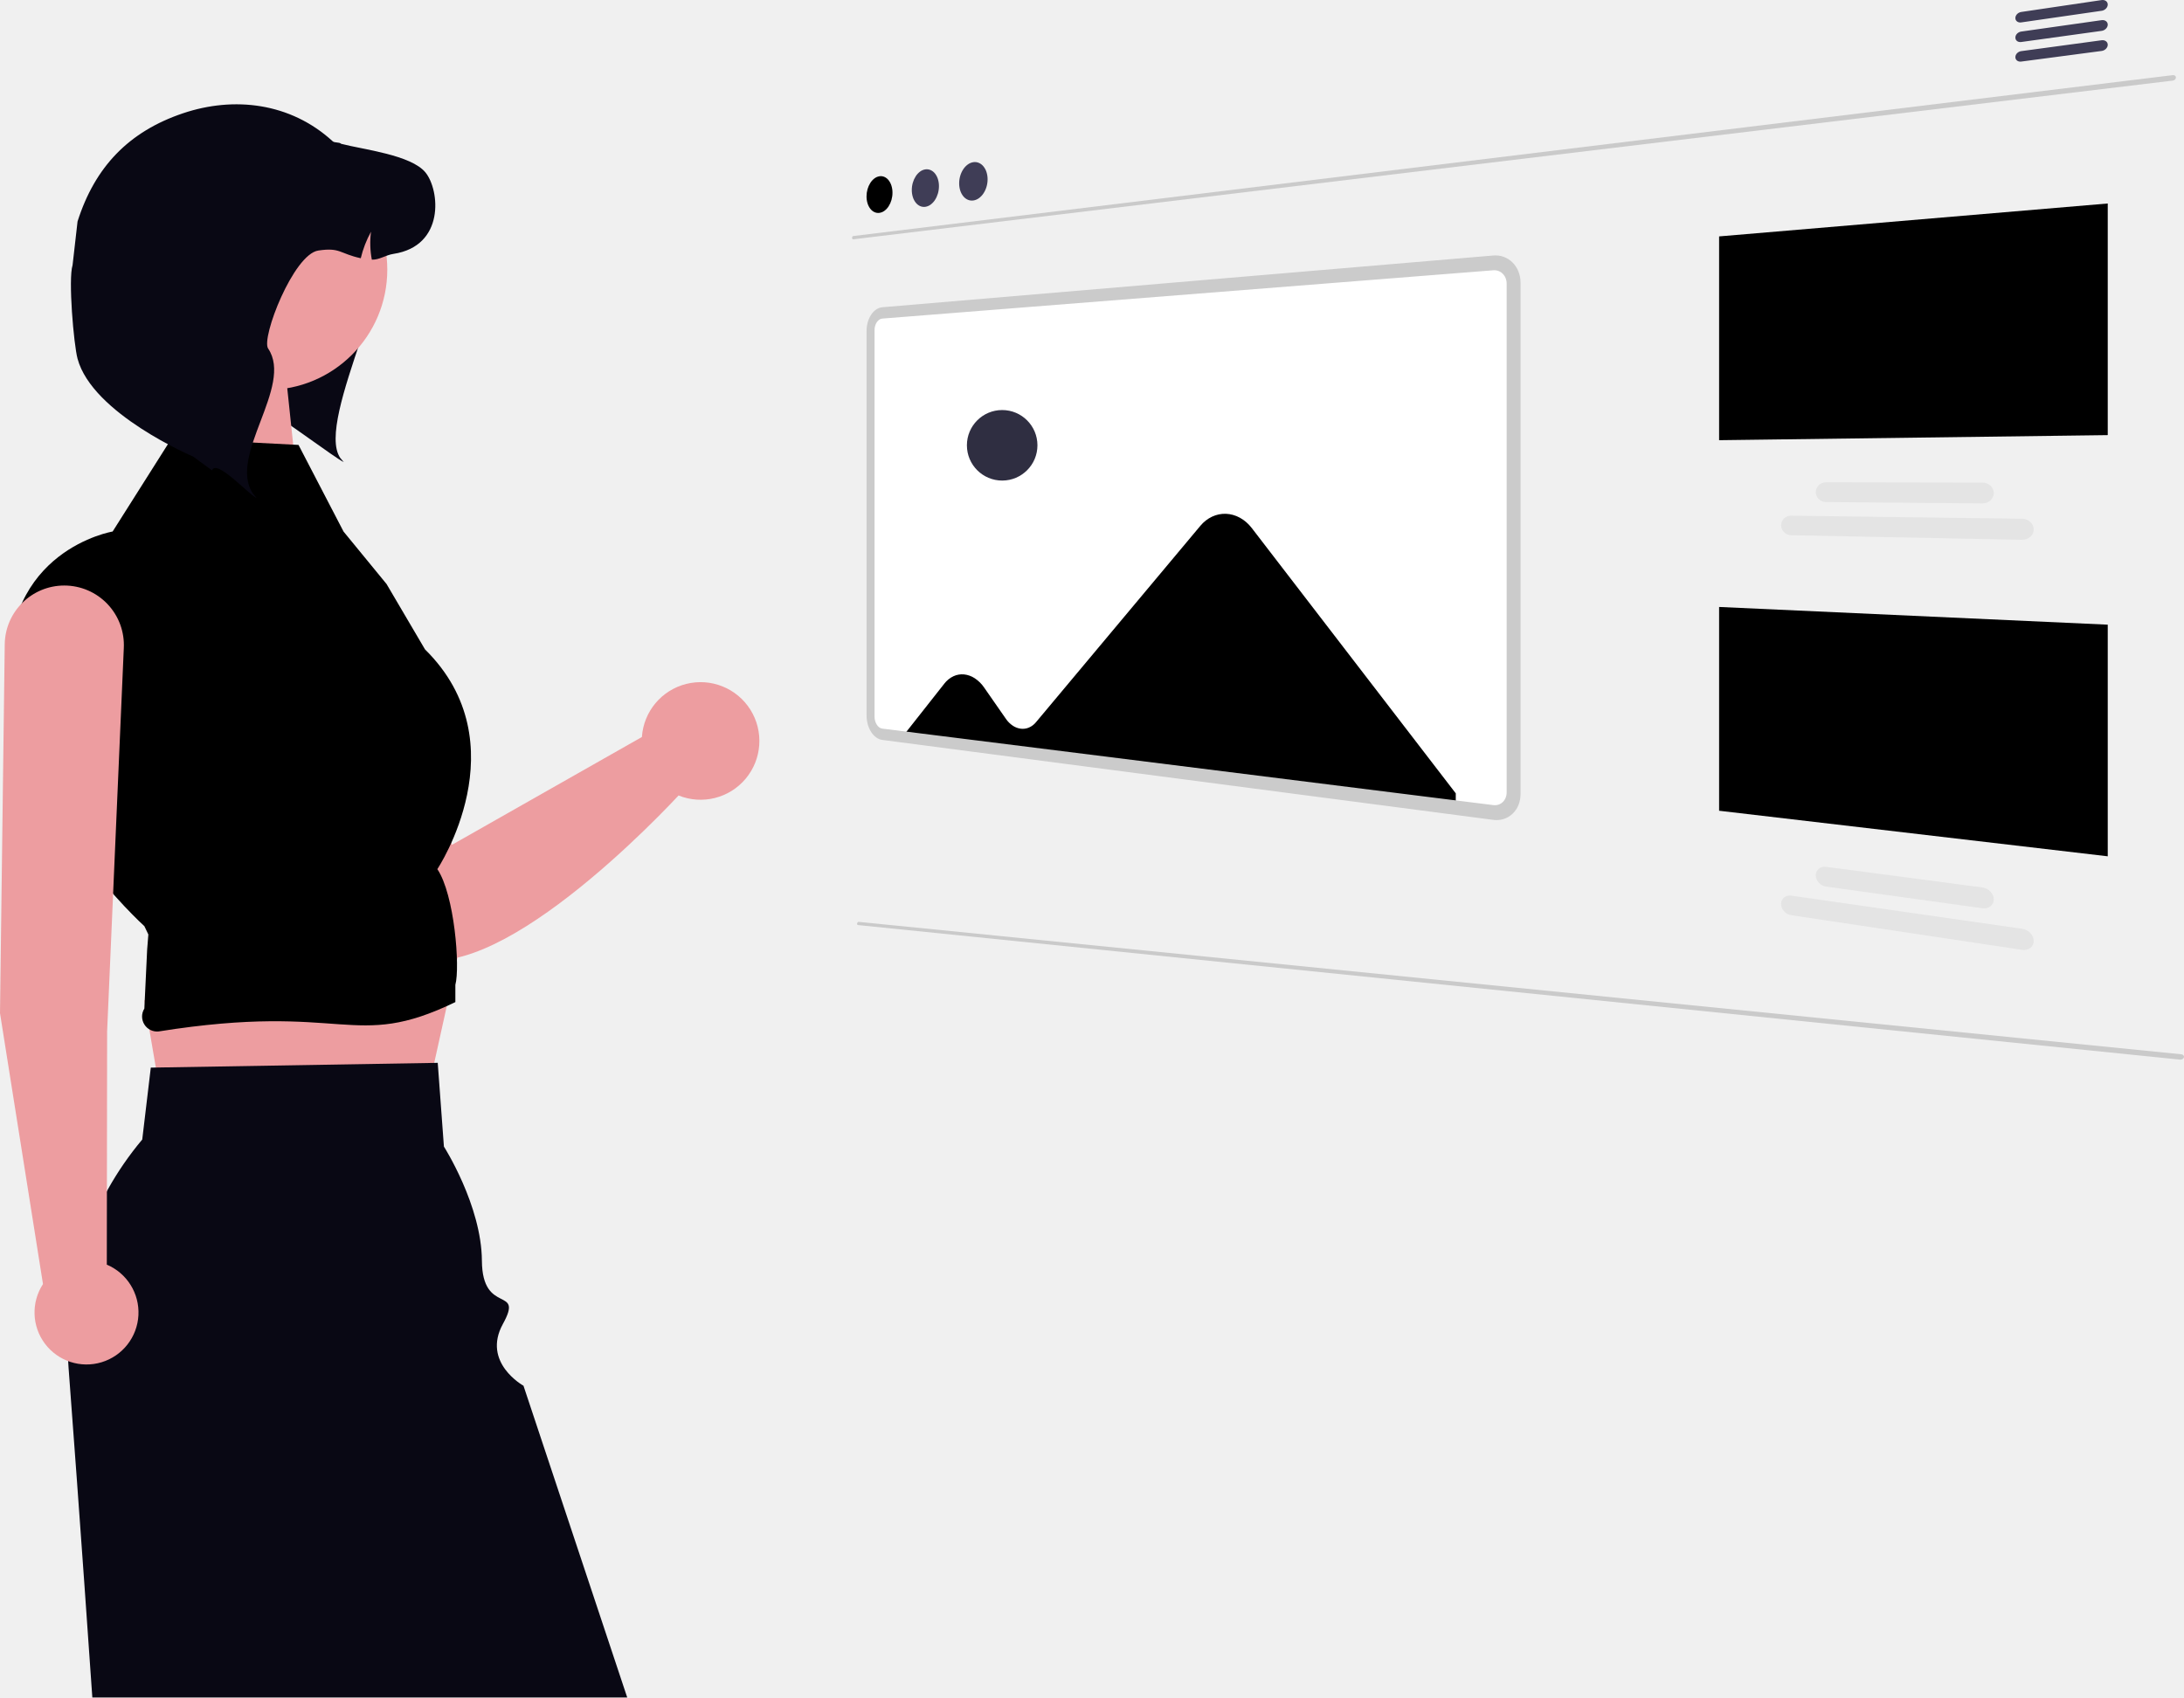
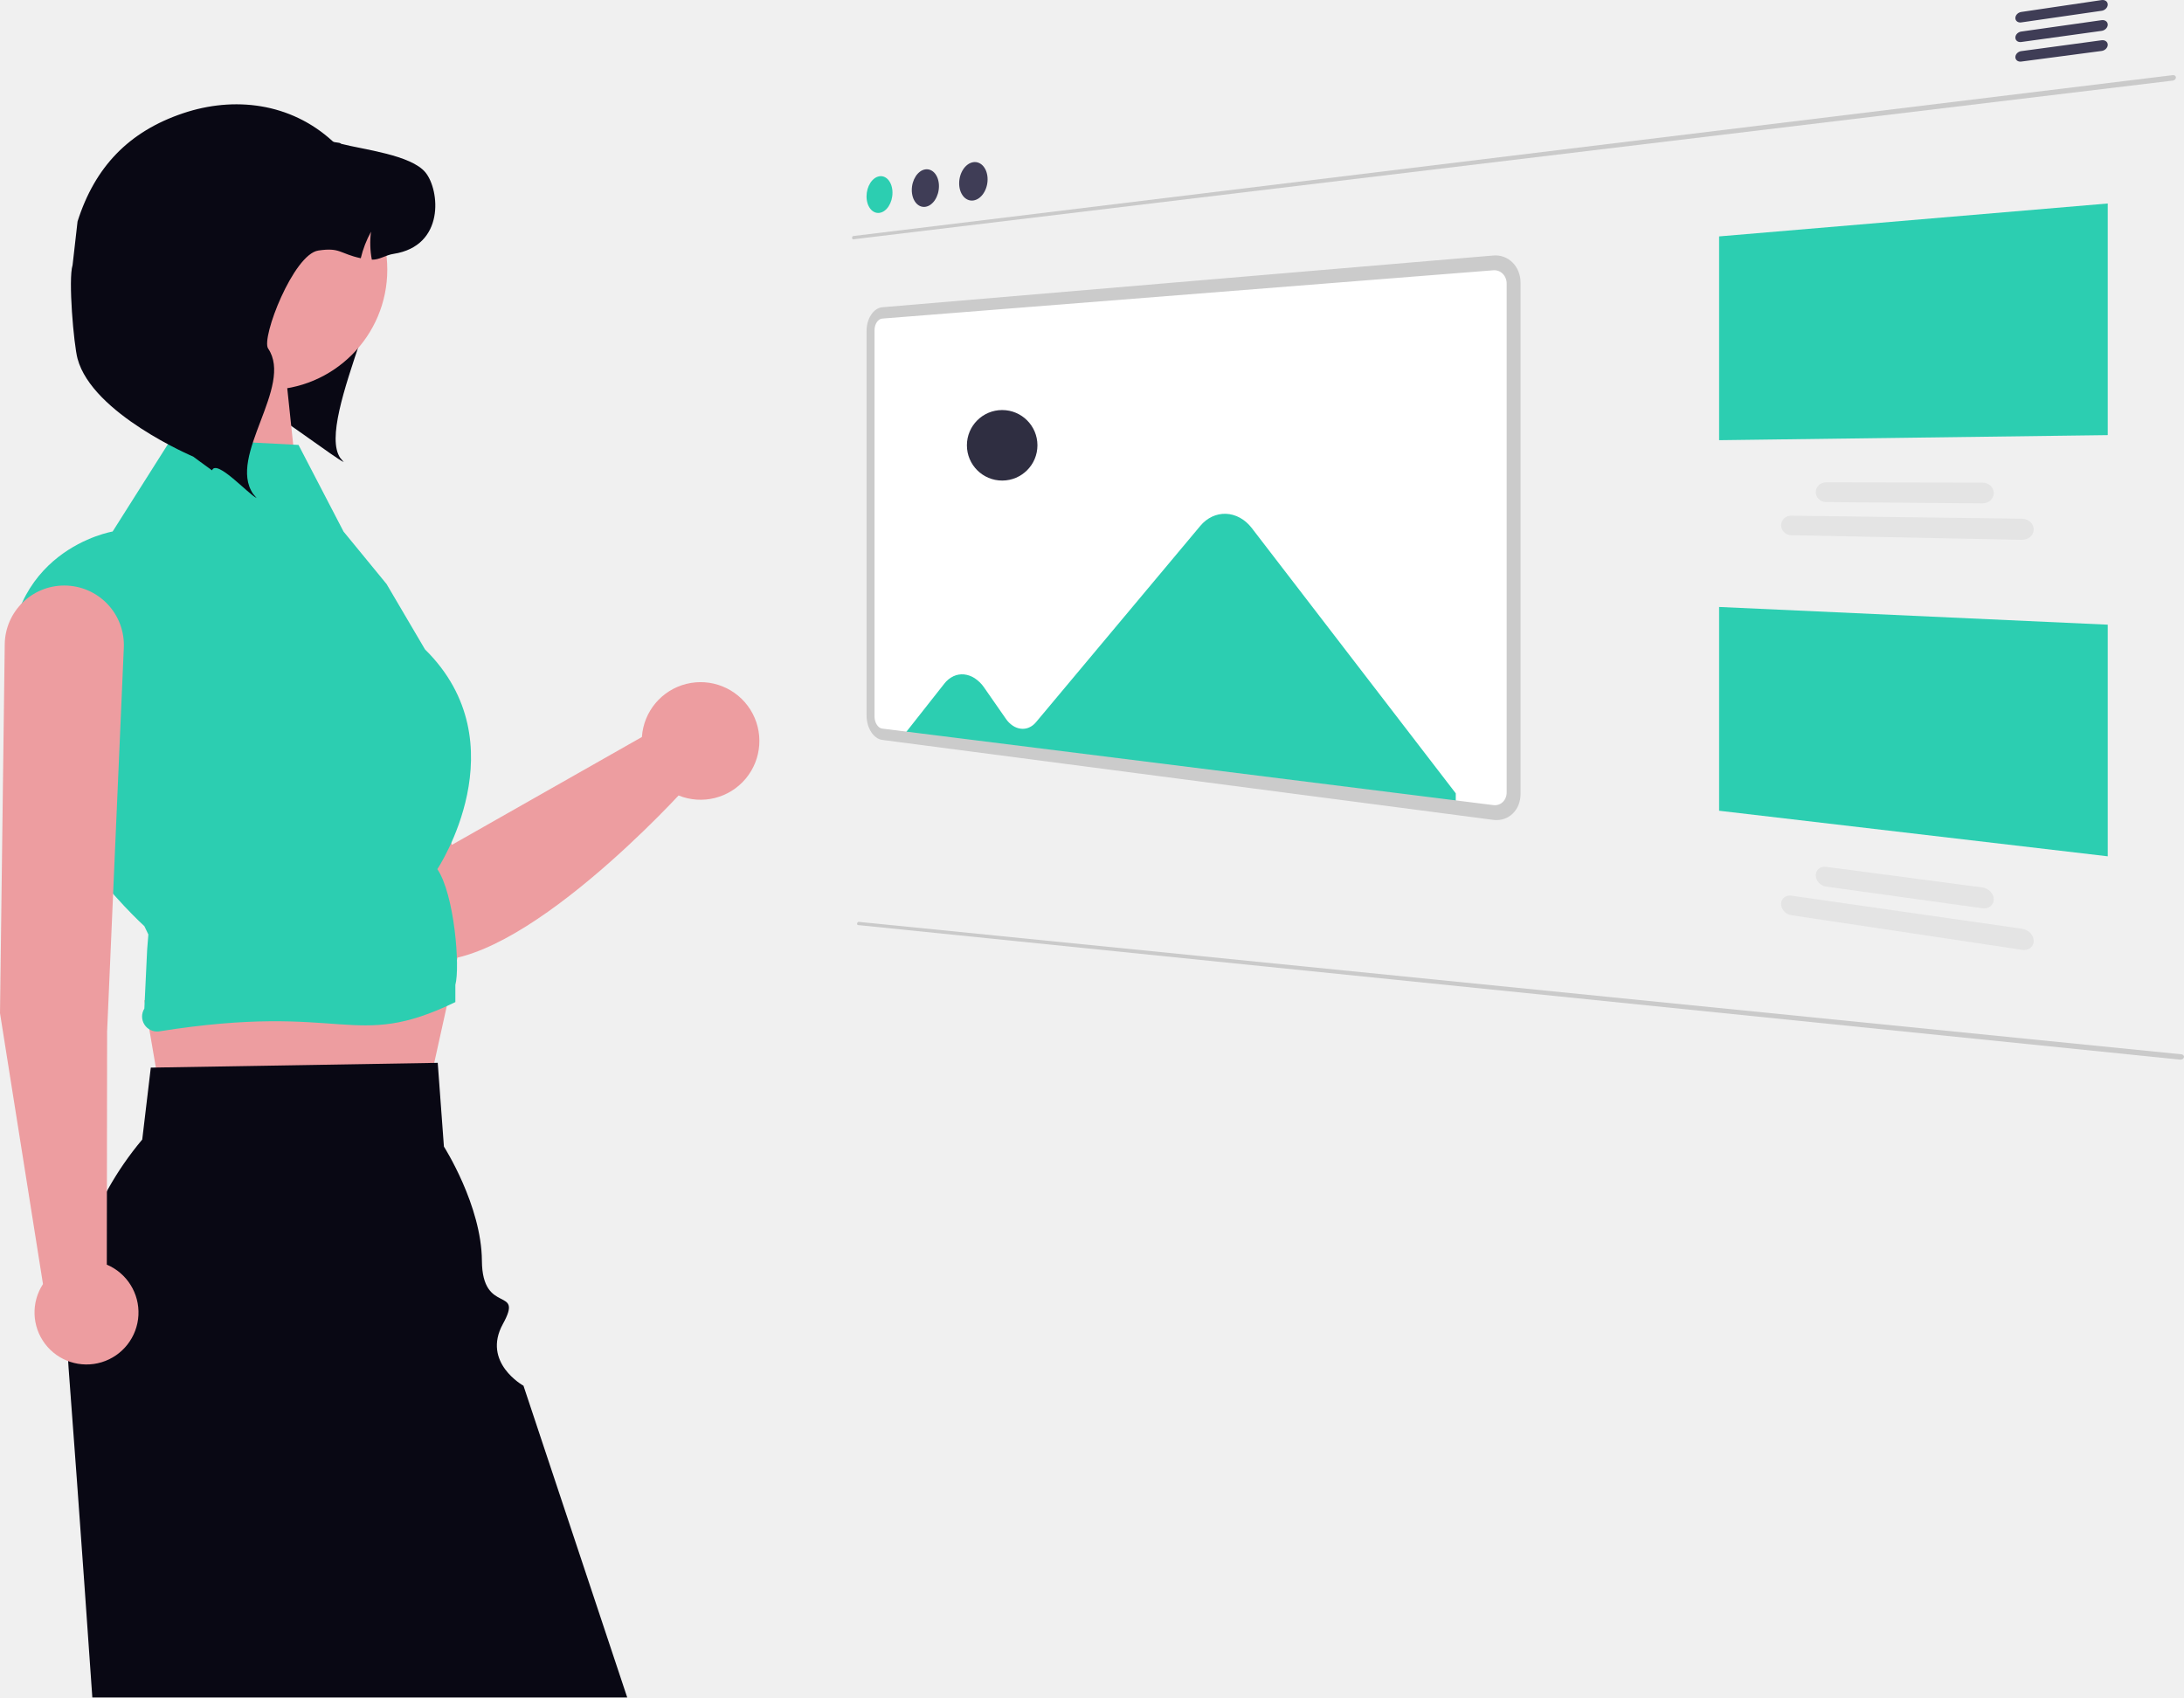
<svg xmlns="http://www.w3.org/2000/svg" width="800.321" height="622.137" viewBox="0 0 800.321 622.137" role="img" artist="Katerina Limpitsouni" source="https://undraw.co/">
  <g transform="translate(-821.753 -211.925)">
    <g transform="translate(821.753 250.156)">
      <path d="M354.039,190.979c.864,2.014,27.513,1.8,28.734,3.592,9.41,13.846-24.512,72.758-15.1,86.622l1.311,1.562c-3.07-1.415-20.331-14.554-29.721-20.185a58.9,58.9,0,0,0-13.014-10.713Z" transform="translate(-243.015 -151.626)" fill="#090814" />
      <path d="M191.017,311.21a22.071,22.071,0,0,1,33.438,13.056l40.5,105.519,69.61-39.519A21.551,21.551,0,1,1,348.007,411.7c-14.659,15.646-78.212,79.793-104.523,54.729-22.115-21.067-54.03-102.716-61.713-130.911a22.074,22.074,0,0,1,9.245-24.307Z" transform="translate(-99.344 -158.38)" fill="#ed9da0" />
      <path d="M34.528.994,0,0V49.931H39.688Z" transform="translate(70.066 96.724)" fill="#ed9da0" />
      <path d="M232.158,349.883l-12.78,57.762L125.929,416.1,117.341,365.8Z" transform="translate(-64.443 -37.413)" fill="#ed9da0" />
      <path d="M232.564,631.391c.043.828.094,1.648.154,2.476.9,11.968,1.921,25.772,3.031,40.9,1.75,24.005,3.7,51.339,5.677,79.937h196.01L399.42,640.443s-15.349-8.451-7.535-22.647-7.562-2.883-7.7-23.158-13.921-41.844-13.921-41.844L368,522.1l-1.289.026-102,1.7-1.861.034-3.133,26.353A116.508,116.508,0,0,0,232.564,631.391Z" transform="translate(-207.593 -170.797)" fill="#090814" />
-       <path d="M399.235,281.569l-46.514-2.4-21.6,34.138s-40.649,6.8-37.832,54.7,49.458,89.933,49.458,89.933L344.212,461l-.444,5.555-1.025,21.595h0a5.5,5.5,0,0,0,5.216,8.385c68.739-10.945,71.048,7.477,108.75-10.76v-6.317c1.784-6.5-.32-33.109-6.6-42.414,0,0,30.577-45.938-4.525-80.539L431.5,332.554l-15.764-19.232Z" transform="translate(-289.845 -156.732)" fill="#000000" />
+       <path d="M399.235,281.569l-46.514-2.4-21.6,34.138s-40.649,6.8-37.832,54.7,49.458,89.933,49.458,89.933L344.212,461l-.444,5.555-1.025,21.595h0a5.5,5.5,0,0,0,5.216,8.385c68.739-10.945,71.048,7.477,108.75-10.76v-6.317c1.784-6.5-.32-33.109-6.6-42.414,0,0,30.577-45.938-4.525-80.539L431.5,332.554l-15.764-19.232Z" transform="translate(-289.845 -156.732)" fill="#2cceb1" />
      <ellipse cx="44.108" cy="44.108" rx="44.108" ry="44.108" transform="translate(53.706 16.468)" fill="#ed9da0" />
      <path d="M351.855,278.317s4.705,3.5,6.9,5.046c1.659-4.266,13.272,8.732,16.342,10.147l-1.311-1.562c-9.41-13.864,14.942-39.383,5.531-53.229-2.64-3.879,9.285-34.534,18.372-35.917,8.081-1.221,7.74,1.113,15.57,2.82a39.183,39.183,0,0,1,3.753-9.716,32.1,32.1,0,0,0,.305,10.236c2.784.108,4.974-1.666,7.938-2.119,18.911-2.891,16.989-23.346,11.727-29.829-5.28-6.465-22.807-8.4-30.889-10.506-.736-.718-2.406-.269-3.143-.952-15.487-14.174-36.2-16.521-54.841-10.239-19.878,6.7-32.272,19.666-38.633,39.655l-1.824,16c-1.637,5.143.422,29.075,1.824,34.288C314.923,262.7,351.855,278.317,351.855,278.317Z" transform="translate(-281.059 -149.207)" fill="#090814" />
      <path d="M422.492,493.136,424.229,357.9a21.831,21.831,0,0,1,21.828-21.486h0a21.831,21.831,0,0,1,21.8,22.989l-6.11,140.427-.116,85.485a19.051,19.051,0,1,1-23.389,7.123Z" transform="translate(-422.492 -160.046)" fill="#ed9da0" />
    </g>
    <g transform="translate(1133.993 211.925)">
      <path d="M782.963,183.6,299.428,241.767a.291.291,0,0,1-.164-.028.376.376,0,0,1-.134-.113.574.574,0,0,1-.09-.18.786.786,0,0,1-.033-.23.871.871,0,0,1,.033-.238.759.759,0,0,1,.092-.2.54.54,0,0,1,.134-.145.352.352,0,0,1,.164-.067L782.963,181.6a1.282,1.282,0,0,1,.455.023,1.037,1.037,0,0,1,.372.17.849.849,0,0,1,.251.288.809.809,0,0,1,.092.377.949.949,0,0,1-.092.4,1.2,1.2,0,0,1-.251.349,1.415,1.415,0,0,1-.372.26A1.446,1.446,0,0,1,782.963,183.6Z" transform="translate(-299.008 -154.058)" fill="#cacaca" />
      <path d="M783.834,740.467,299.318,691.146a.293.293,0,0,1-.154-.063.376.376,0,0,1-.106-.14.574.574,0,0,1-.049-.2.788.788,0,0,1,.019-.231.87.87,0,0,1,.085-.225.757.757,0,0,1,.134-.177.537.537,0,0,1,.162-.112.352.352,0,0,1,.175-.03l484.69,48.538a1.282,1.282,0,0,1,.439.123,1.036,1.036,0,0,1,.326.247.848.848,0,0,1,.182.336.809.809,0,0,1,.007.388.95.95,0,0,1-.178.372,1.2,1.2,0,0,1-.322.286,1.41,1.41,0,0,1-.42.172A1.445,1.445,0,0,1,783.834,740.467Z" transform="translate(-297.168 -352.104)" fill="#cacaca" />
-       <path d="M310.292,227.477a3.3,3.3,0,0,1,1.855.251,4.1,4.1,0,0,1,1.522,1.215,6.178,6.178,0,0,1,1.03,1.993,8.569,8.569,0,0,1,.377,2.575,9.661,9.661,0,0,1-.377,2.68,8.584,8.584,0,0,1-1.03,2.284,6.2,6.2,0,0,1-1.522,1.646,4.061,4.061,0,0,1-1.855.769,3.3,3.3,0,0,1-1.846-.282,4.14,4.14,0,0,1-1.5-1.232,6.225,6.225,0,0,1-1.009-1.982,8.587,8.587,0,0,1-.369-2.544,9.666,9.666,0,0,1,.37-2.649,8.623,8.623,0,0,1,1.008-2.266,6.271,6.271,0,0,1,1.5-1.655,4.11,4.11,0,0,1,1.846-.8Z" transform="translate(-300.269 -162.874)" fill="#000000" />
+       <path d="M310.292,227.477a3.3,3.3,0,0,1,1.855.251,4.1,4.1,0,0,1,1.522,1.215,6.178,6.178,0,0,1,1.03,1.993,8.569,8.569,0,0,1,.377,2.575,9.661,9.661,0,0,1-.377,2.68,8.584,8.584,0,0,1-1.03,2.284,6.2,6.2,0,0,1-1.522,1.646,4.061,4.061,0,0,1-1.855.769,3.3,3.3,0,0,1-1.846-.282,4.14,4.14,0,0,1-1.5-1.232,6.225,6.225,0,0,1-1.009-1.982,8.587,8.587,0,0,1-.369-2.544,9.666,9.666,0,0,1,.37-2.649,8.623,8.623,0,0,1,1.008-2.266,6.271,6.271,0,0,1,1.5-1.655,4.11,4.11,0,0,1,1.846-.8Z" transform="translate(-300.269 -162.874)" fill="#2cceb1" />
      <path d="M331.041,224.355a3.517,3.517,0,0,1,1.941.251,4.252,4.252,0,0,1,1.6,1.235,6.246,6.246,0,0,1,1.078,2.035,8.573,8.573,0,0,1,.394,2.633,9.687,9.687,0,0,1-.4,2.743,8.717,8.717,0,0,1-1.076,2.336,6.431,6.431,0,0,1-1.593,1.688,4.315,4.315,0,0,1-1.941.8,3.517,3.517,0,0,1-1.931-.283,4.294,4.294,0,0,1-1.57-1.256,6.291,6.291,0,0,1-1.057-2.024,8.588,8.588,0,0,1-.386-2.6,9.688,9.688,0,0,1,.386-2.708,8.753,8.753,0,0,1,1.055-2.324,6.5,6.5,0,0,1,1.57-1.7,4.365,4.365,0,0,1,1.931-.828Z" transform="translate(-304.216 -162.273)" fill="#3f3d56" />
      <path d="M352.759,221.083a3.76,3.76,0,0,1,2.034.248,4.421,4.421,0,0,1,1.669,1.262,6.319,6.319,0,0,1,1.131,2.079,8.577,8.577,0,0,1,.415,2.692,9.712,9.712,0,0,1-.415,2.807,8.861,8.861,0,0,1-1.131,2.4,6.68,6.68,0,0,1-1.669,1.733,4.593,4.593,0,0,1-2.034.82,3.756,3.756,0,0,1-2.023-.283,4.459,4.459,0,0,1-1.645-1.279,6.365,6.365,0,0,1-1.1-2.069,8.593,8.593,0,0,1-.4-2.656,9.721,9.721,0,0,1,.4-2.777,8.893,8.893,0,0,1,1.1-2.379,6.748,6.748,0,0,1,1.646-1.743A4.648,4.648,0,0,1,352.759,221.083Z" transform="translate(-308.347 -161.643)" fill="#3f3d56" />
      <path d="M858.376,151.459l-29.484,4.263a2.223,2.223,0,0,1-.828-.031,1.8,1.8,0,0,1-.676-.314,1.555,1.555,0,0,1-.455-.541,1.584,1.584,0,0,1-.167-.717,1.908,1.908,0,0,1,.167-.768,2.355,2.355,0,0,1,.455-.674,2.643,2.643,0,0,1,.676-.509,2.586,2.586,0,0,1,.828-.273l29.483-4.361a2.4,2.4,0,0,1,.872.025,1.915,1.915,0,0,1,.713.314,1.57,1.57,0,0,1,.657,1.3,1.922,1.922,0,0,1-.176.791,2.429,2.429,0,0,1-.48.7,2.806,2.806,0,0,1-1.586.805Z" transform="translate(-400.48 -147.505)" fill="#3f3d56" />
      <path d="M858.376,160.572l-29.483,4.082a2.224,2.224,0,0,1-.828-.036,1.818,1.818,0,0,1-.676-.314,1.571,1.571,0,0,1-.455-.544,1.593,1.593,0,0,1-.167-.726,1.9,1.9,0,0,1,.167-.767,2.334,2.334,0,0,1,.455-.671,2.618,2.618,0,0,1,.676-.5,2.576,2.576,0,0,1,.828-.268l29.483-4.18a2.4,2.4,0,0,1,.872.031,1.929,1.929,0,0,1,.713.32,1.612,1.612,0,0,1,.482.557,1.6,1.6,0,0,1,.175.74,1.915,1.915,0,0,1-.177.79,2.4,2.4,0,0,1-.482.691,2.783,2.783,0,0,1-1.586.8Z" transform="translate(-400.48 -149.258)" fill="#3f3d56" />
      <path d="M858.376,169.685l-29.484,3.894a2.226,2.226,0,0,1-.828-.041,1.83,1.83,0,0,1-.676-.32,1.572,1.572,0,0,1-.622-1.266,1.894,1.894,0,0,1,.166-.766,2.315,2.315,0,0,1,.455-.669,2.6,2.6,0,0,1,.676-.5,2.558,2.558,0,0,1,.828-.262l29.483-3.992a2.4,2.4,0,0,1,.872.036,1.942,1.942,0,0,1,.714.325,1.626,1.626,0,0,1,.482.56,1.6,1.6,0,0,1,.175.741,1.906,1.906,0,0,1-.177.789,2.385,2.385,0,0,1-.482.691,2.764,2.764,0,0,1-1.586.785Z" transform="translate(-400.48 -151.01)" fill="#3f3d56" />
-       <path d="M692.359,251.9l142.417-12.062v84.893l-142.417,1.858Z" transform="translate(-374.637 -165.257)" fill="#000000" />
+       <path d="M692.359,251.9l142.417-12.062v84.893l-142.417,1.858Z" transform="translate(-374.637 -165.257)" fill="#2cceb1" />
      <path d="M808.748,390.339l-84.579-1.681a3.8,3.8,0,0,1-2.6-1.1,3.666,3.666,0,0,1-.787-1.149,3.508,3.508,0,0,1-.288-1.394,3.439,3.439,0,0,1,.288-1.382,3.5,3.5,0,0,1,.787-1.125,3.623,3.623,0,0,1,1.169-.75,3.744,3.744,0,0,1,1.435-.262l84.579,1.114a4.75,4.75,0,0,1,1.676.326,4.46,4.46,0,0,1,1.372.849,3.97,3.97,0,0,1,.927,1.243,3.553,3.553,0,0,1,.341,1.514,3.481,3.481,0,0,1-.341,1.5,3.787,3.787,0,0,1-.927,1.215,4.269,4.269,0,0,1-1.372.8,4.669,4.669,0,0,1-1.676.271Z" transform="translate(-380.046 -192.495)" fill="#e4e4e4" />
      <path d="M797.24,374.081l-57.259-.481a3.921,3.921,0,0,1-1.47-.3,3.825,3.825,0,0,1-1.2-.784,3.652,3.652,0,0,1-.806-1.154,3.5,3.5,0,0,1,0-2.811,3.6,3.6,0,0,1,.806-1.146,3.77,3.77,0,0,1,1.2-.772,3.9,3.9,0,0,1,1.47-.282l57.26.1a4.552,4.552,0,0,1,1.633.3,4.273,4.273,0,0,1,1.337.822,3.852,3.852,0,0,1,.9,1.22,3.511,3.511,0,0,1,0,2.979,3.8,3.8,0,0,1-.9,1.21,4.218,4.218,0,0,1-1.338.809,4.529,4.529,0,0,1-1.633.286Z" transform="translate(-383.069 -189.583)" fill="#e4e4e4" />
-       <path d="M692.359,422.913l142.417,6.493V514.3L692.359,497.6Z" transform="translate(-374.637 -200.458)" fill="#000000" />
+       <path d="M692.359,422.913l142.417,6.493V514.3L692.359,497.6Z" transform="translate(-374.637 -200.458)" fill="#2cceb1" />
      <path d="M808.748,573.755l-84.579-12.7a4.216,4.216,0,0,1-1.435-.5,4.557,4.557,0,0,1-1.169-.942,4.376,4.376,0,0,1-.787-1.25,3.782,3.782,0,0,1-.288-1.431,3.181,3.181,0,0,1,.288-1.347,2.913,2.913,0,0,1,.787-1.021,3.07,3.07,0,0,1,1.169-.6,3.58,3.58,0,0,1,1.435-.075l84.579,12.134a5.219,5.219,0,0,1,1.676.545,5.341,5.341,0,0,1,1.372,1.027,4.762,4.762,0,0,1,.927,1.366,3.855,3.855,0,0,1,.34,1.559,3.2,3.2,0,0,1-.34,1.459,3.141,3.141,0,0,1-.927,1.094,3.648,3.648,0,0,1-1.372.624,4.5,4.5,0,0,1-1.676.052Z" transform="translate(-380.046 -225.634)" fill="#e4e4e4" />
      <path d="M797.24,556l-57.259-7.942a4.317,4.317,0,0,1-1.47-.488,4.592,4.592,0,0,1-1.2-.942,4.358,4.358,0,0,1-.806-1.256,3.769,3.769,0,0,1-.3-1.446,3.2,3.2,0,0,1,.3-1.365,3,3,0,0,1,.806-1.041,3.191,3.191,0,0,1,1.2-.616,3.713,3.713,0,0,1,1.47-.09l57.259,7.558a4.985,4.985,0,0,1,1.633.516,5.117,5.117,0,0,1,1.338,1,4.623,4.623,0,0,1,.9,1.336,3.817,3.817,0,0,1,.332,1.534,3.22,3.22,0,0,1-.332,1.445,3.152,3.152,0,0,1-.9,1.092,3.589,3.589,0,0,1-1.338.634,4.338,4.338,0,0,1-1.633.074Z" transform="translate(-383.069 -223.12)" fill="#e4e4e4" />
      <path d="M535.608,468.22,311.692,439.552a3.666,3.666,0,0,1-1.68-.695,5.533,5.533,0,0,1-1.367-1.474,7.656,7.656,0,0,1-.919-2.042,8.7,8.7,0,0,1-.337-2.4V291.533a8.541,8.541,0,0,1,.337-2.387,7.267,7.267,0,0,1,.919-2,5.168,5.168,0,0,1,1.366-1.412,3.5,3.5,0,0,1,1.68-.617l223.917-18.334a6.587,6.587,0,0,1,5.232,1.915,7.269,7.269,0,0,1,1.6,2.417,8.148,8.148,0,0,1,.59,3.072V461.155a7.94,7.94,0,0,1-.59,3.045,6.824,6.824,0,0,1-1.6,2.344,6.265,6.265,0,0,1-2.359,1.413A6.527,6.527,0,0,1,535.608,468.22Z" transform="translate(-300.619 -170.435)" fill="#fff" />
-       <path d="M450.072,385.841a14.835,14.835,0,0,0-2.021-2.147,13.255,13.255,0,0,0-2.3-1.607,11.962,11.962,0,0,0-2.5-1.029,11.125,11.125,0,0,0-2.623-.416,10.85,10.85,0,0,0-2.616.22,11.173,11.173,0,0,0-2.481.832,12.02,12.02,0,0,0-2.277,1.4,13.31,13.31,0,0,0-2,1.94l-60.25,72a6.841,6.841,0,0,1-2.6,1.961,5.841,5.841,0,0,1-2.935.412,6.794,6.794,0,0,1-2.915-1.08,9.365,9.365,0,0,1-2.549-2.518l-7.981-11.474a12.48,12.48,0,0,0-3.464-3.43,8.754,8.754,0,0,0-3.9-1.4,7.537,7.537,0,0,0-3.864.653,9.155,9.155,0,0,0-3.364,2.718L322.993,461.2l201.85,25.484V483.1Z" transform="translate(-303.619 -192.329)" fill="#000000" />
+       <path d="M450.072,385.841a14.835,14.835,0,0,0-2.021-2.147,13.255,13.255,0,0,0-2.3-1.607,11.962,11.962,0,0,0-2.5-1.029,11.125,11.125,0,0,0-2.623-.416,10.85,10.85,0,0,0-2.616.22,11.173,11.173,0,0,0-2.481.832,12.02,12.02,0,0,0-2.277,1.4,13.31,13.31,0,0,0-2,1.94l-60.25,72a6.841,6.841,0,0,1-2.6,1.961,5.841,5.841,0,0,1-2.935.412,6.794,6.794,0,0,1-2.915-1.08,9.365,9.365,0,0,1-2.549-2.518l-7.981-11.474a12.48,12.48,0,0,0-3.464-3.43,8.754,8.754,0,0,0-3.9-1.4,7.537,7.537,0,0,0-3.864.653,9.155,9.155,0,0,0-3.364,2.718L322.993,461.2l201.85,25.484V483.1Z" transform="translate(-303.619 -192.329)" fill="#2cceb1" />
      <path d="M535.262,470.276l-223.916-29.3a4.922,4.922,0,0,1-2.25-.937,7.427,7.427,0,0,1-1.828-1.979,10.268,10.268,0,0,1-1.227-2.734,11.667,11.667,0,0,1-.451-3.21V290.992a11.448,11.448,0,0,1,.451-3.189,9.749,9.749,0,0,1,1.227-2.677,6.937,6.937,0,0,1,1.827-1.895,4.7,4.7,0,0,1,2.25-.833l223.916-18.967a8.83,8.83,0,0,1,7.027,2.555,9.74,9.74,0,0,1,2.151,3.243,10.919,10.919,0,0,1,.794,4.128V460.813a10.643,10.643,0,0,1-.794,4.091,9.141,9.141,0,0,1-2.151,3.144,8.4,8.4,0,0,1-3.172,1.889,8.754,8.754,0,0,1-3.855.34ZM311.346,286.548a2.308,2.308,0,0,0-1.109.4,3.4,3.4,0,0,0-.9.931,4.789,4.789,0,0,0-.608,1.319,5.632,5.632,0,0,0-.224,1.576V432.464a5.741,5.741,0,0,0,.223,1.585,5.045,5.045,0,0,0,.608,1.349,3.643,3.643,0,0,0,.9.977,2.415,2.415,0,0,0,1.109.455l223.916,28.034a4.305,4.305,0,0,0,1.894-.178,4.135,4.135,0,0,0,1.552-.935,4.5,4.5,0,0,0,1.05-1.545,5.238,5.238,0,0,0,.387-2V273.731a5.373,5.373,0,0,0-.387-2.022,4.8,4.8,0,0,0-1.05-1.593,4.345,4.345,0,0,0-3.445-1.271Z" transform="translate(-300.273 -169.787)" fill="#cbcbcb" />
      <circle cx="12.924" cy="12.924" r="12.924" transform="translate(42.079 150.283)" fill="#2f2e41" />
    </g>
  </g>
</svg>
